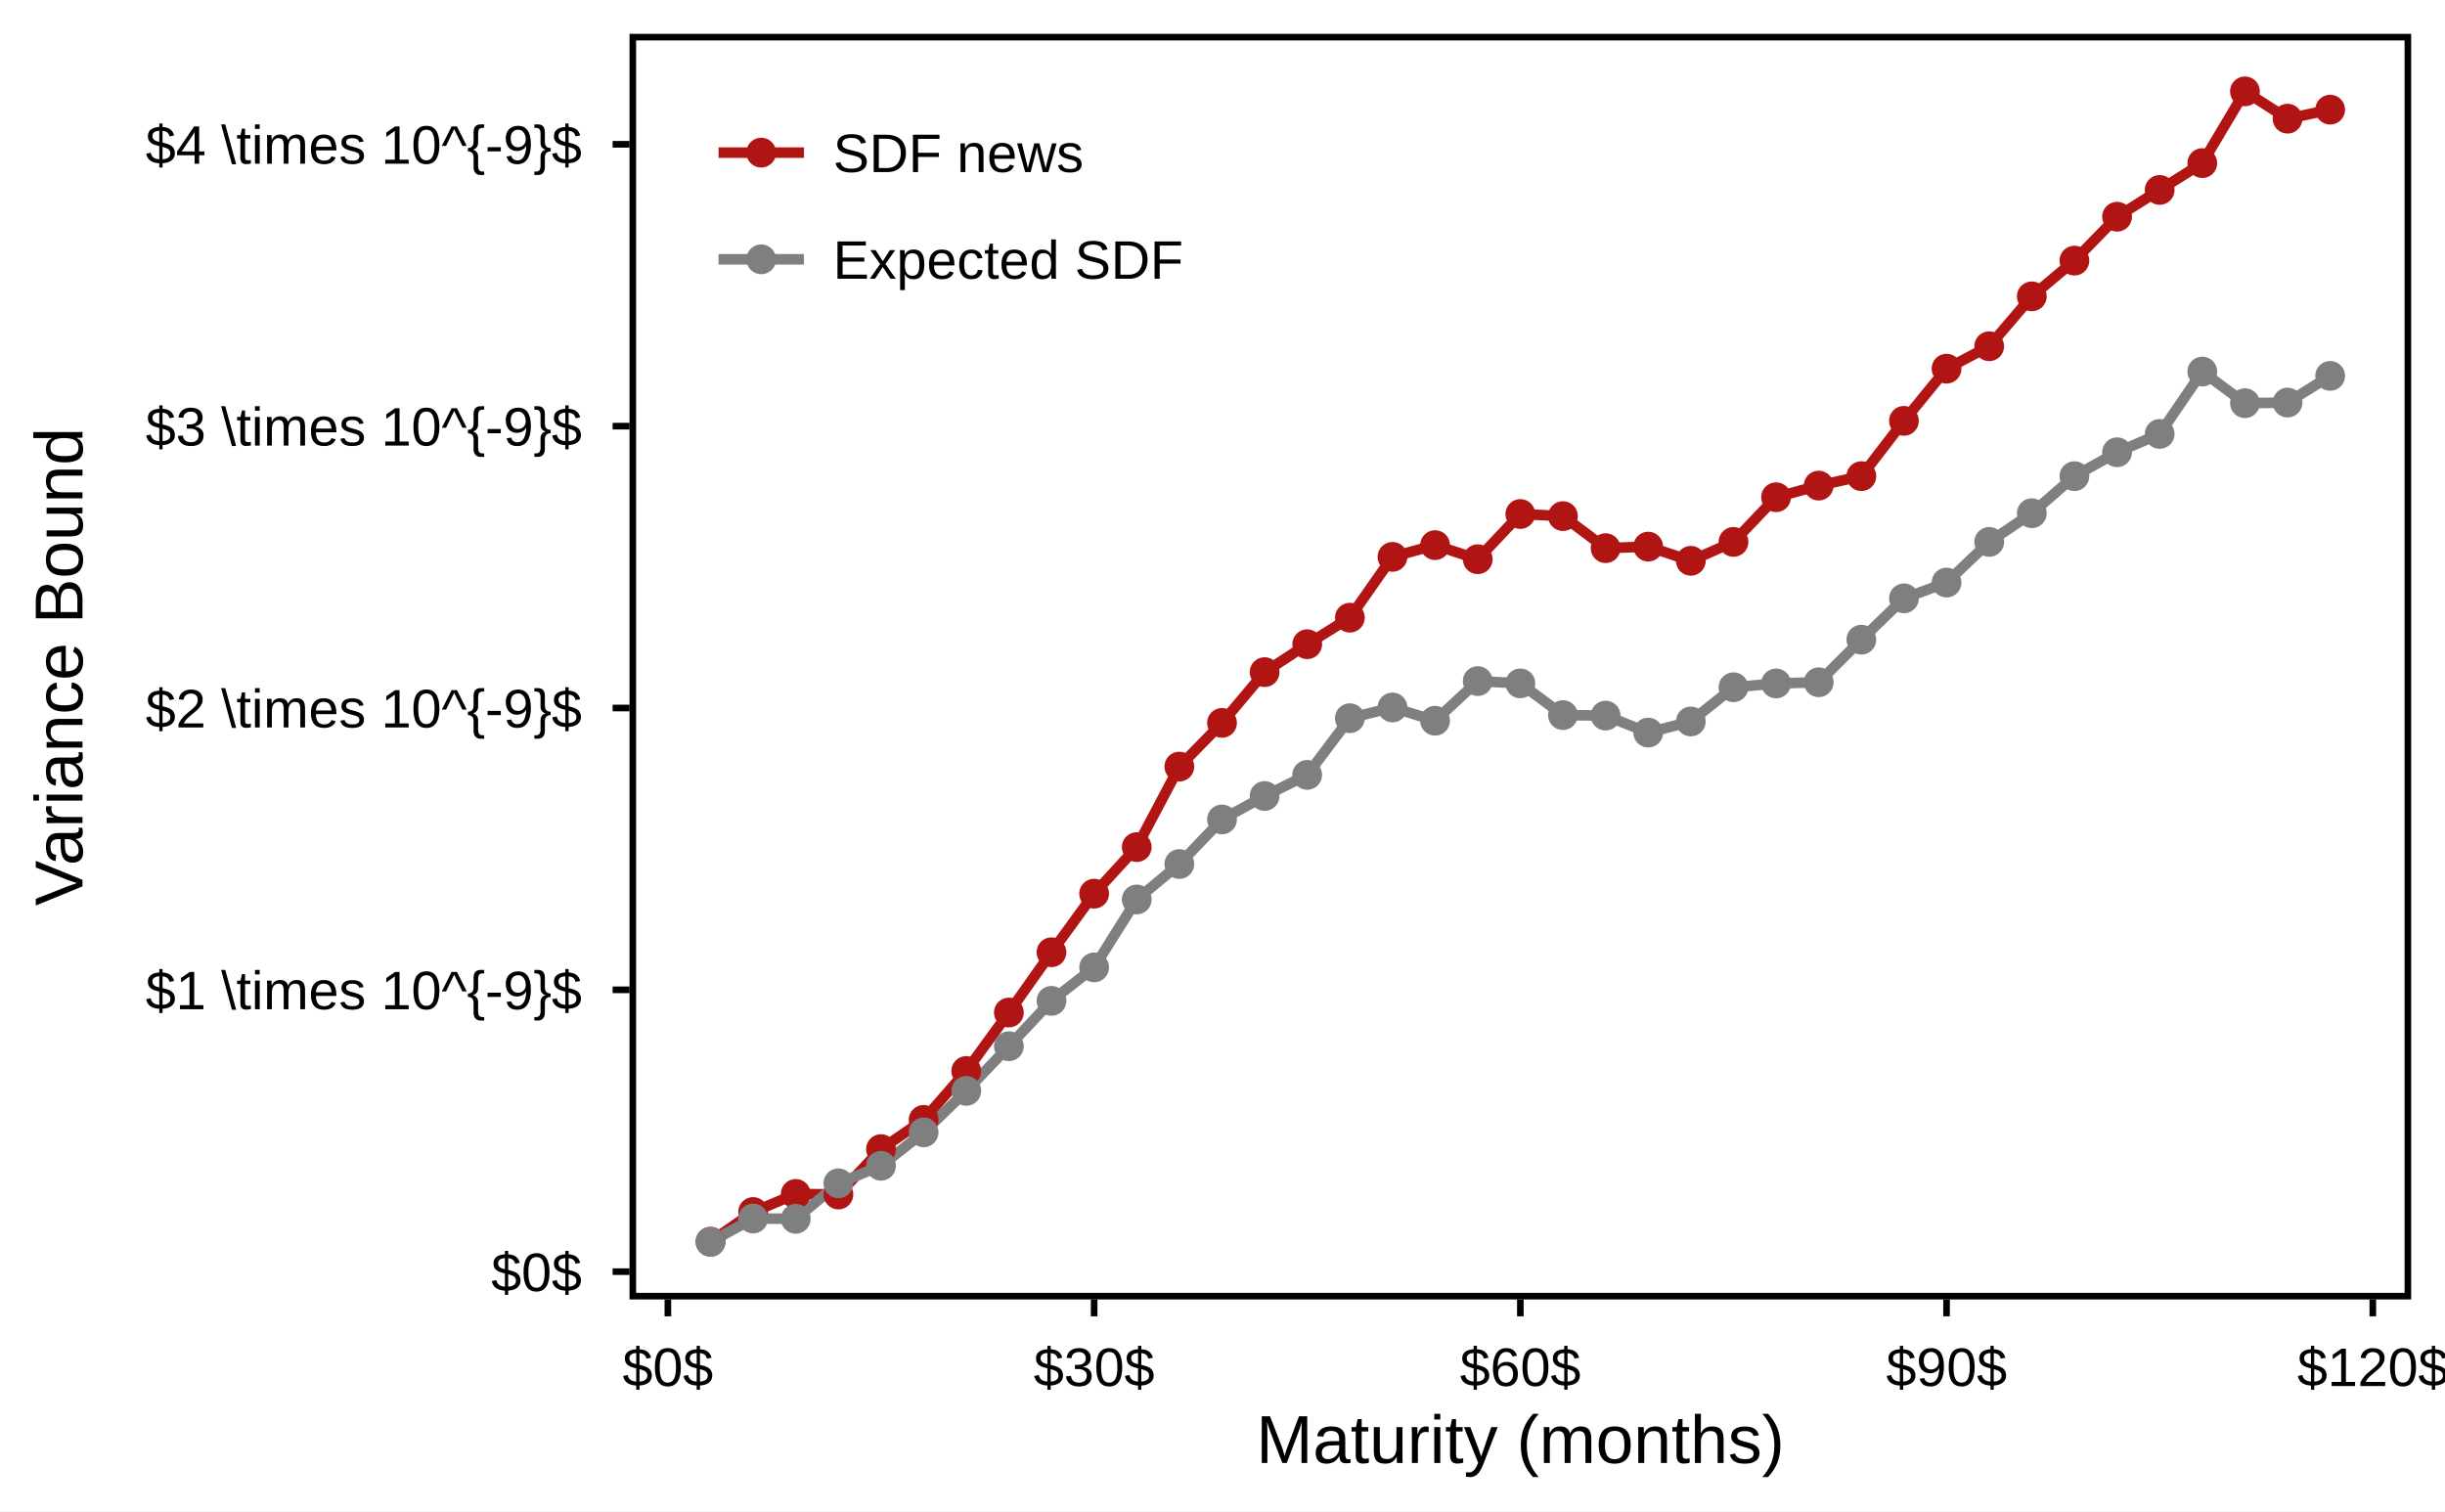
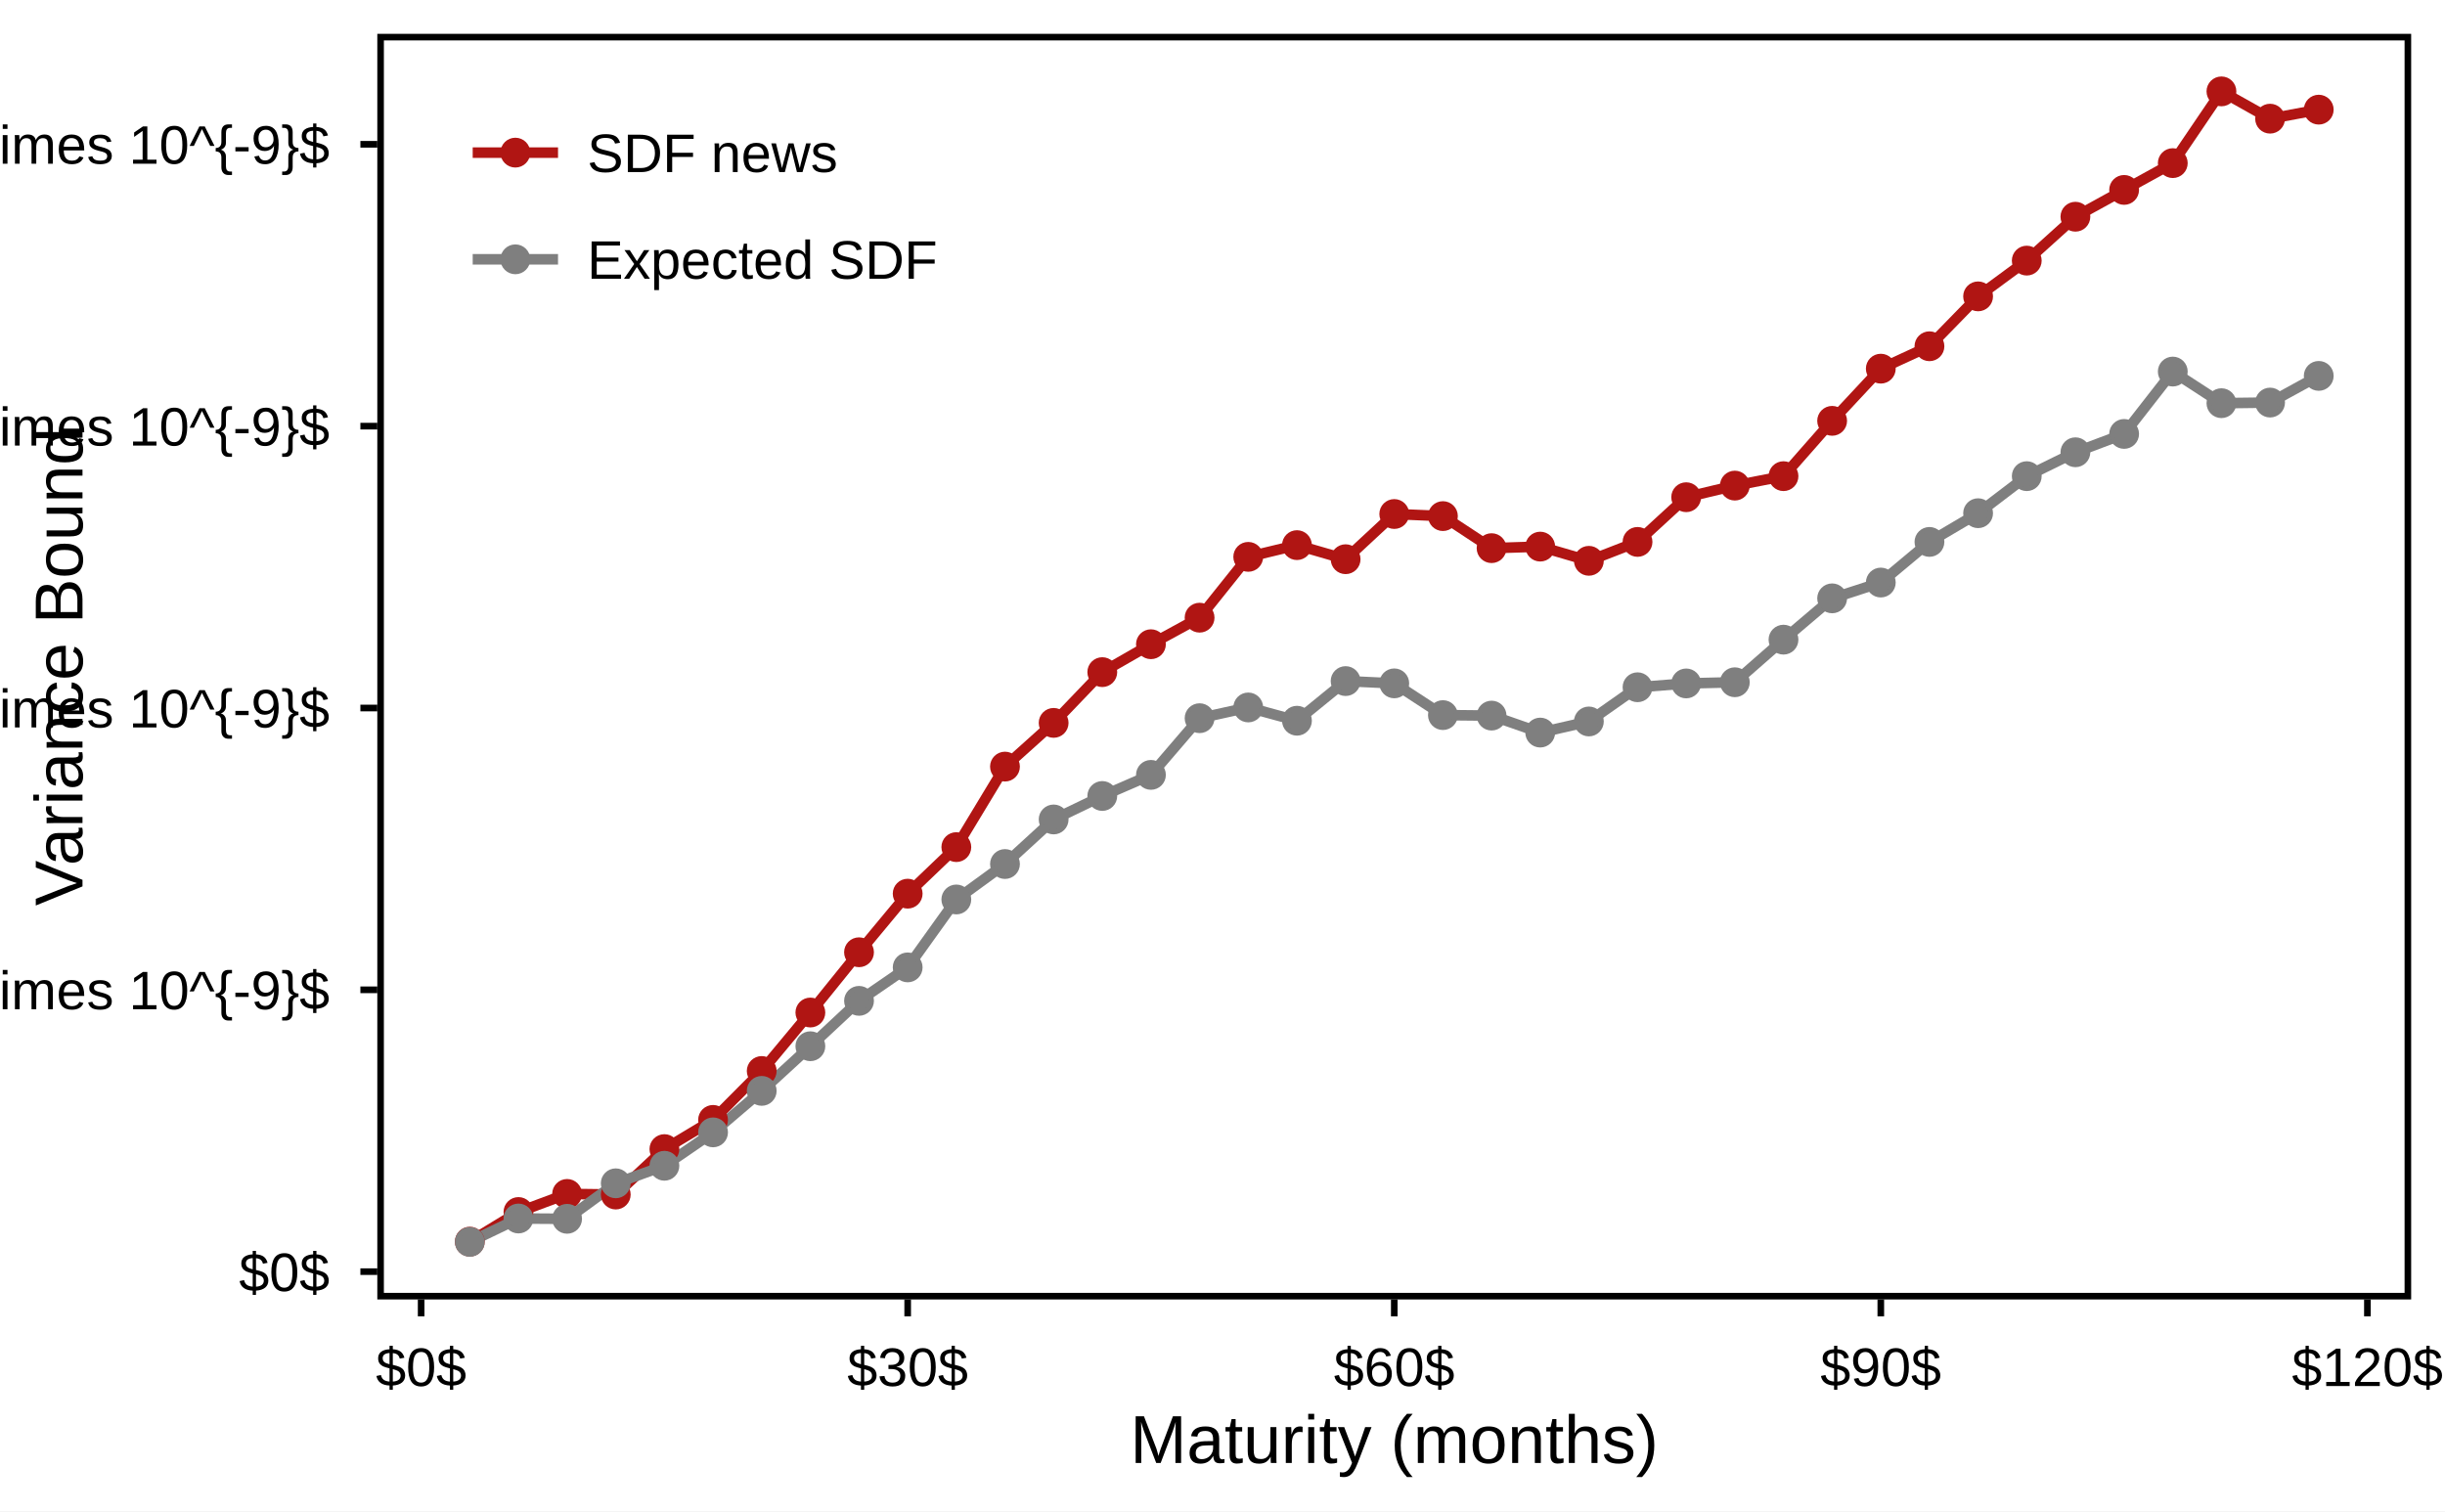
<svg xmlns="http://www.w3.org/2000/svg" width="396.00pt" height="244.75pt" viewBox="0 0 396.00 244.75">
  <g class="svglite">
    <defs>
      <style type="text/css">
    .svglite line, .svglite polyline, .svglite polygon, .svglite path, .svglite rect, .svglite circle {
      fill: none;
      stroke: #000000;
      stroke-linecap: round;
      stroke-linejoin: round;
      stroke-miterlimit: 10.00;
    }
    .svglite text {
      white-space: pre;
    }
    .svglite g.glyphgroup path {
      fill: inherit;
      stroke: none;
    }
  </style>
    </defs>
    <rect width="100%" height="100%" style="stroke: none; fill: #FFFFFF;" />
    <defs>
      <clipPath id="cpMC4wMHwzOTYuMDB8MC4wMHwyNDQuNzU=">
        <rect x="0.00" y="0.00" width="396.00" height="244.75" />
      </clipPath>
    </defs>
    <g clip-path="url(#cpMC4wMHwzOTYuMDB8MC4wMHwyNDQuNzU=)">
      <rect x="0" y="0.00" width="396.00" height="244.75" style="stroke-width: 1.07; stroke: #FFFFFF; fill: #FFFFFF;" />
    </g>
    <defs>
-       <clipPath id="cpMTAxLjk2fDM5MC41Mnw1LjQ4fDIxMC40Ng==">
-         <rect x="101.96" y="5.48" width="288.56" height="204.98" />
+       <clipPath id="cpNjEuMTF8MzkwLjUyfDUuNDh8MjEwLjQ2">
+         <rect x="61.11" y="5.48" width="329.41" height="204.98" />
      </clipPath>
    </defs>
-     <g clip-path="url(#cpMTAxLjk2fDM5MC41Mnw1LjQ4fDIxMC40Ng==)">
-       <rect x="101.96" y="5.48" width="288.56" height="204.98" style="stroke-width: 1.07; stroke: none; fill: #FFFFFF;" />
-       <polyline points="115.08,201.10 121.98,196.30 128.88,193.37 135.79,193.47 142.69,186.11 149.59,181.38 156.50,173.46 163.40,163.99 170.30,154.23 177.21,144.74 184.11,137.20 191.01,124.16 197.92,117.08 204.82,108.86 211.72,104.34 218.63,100.04 225.53,90.19 232.43,88.29 239.34,90.57 246.24,83.25 253.14,83.59 260.05,88.78 266.95,88.53 273.85,90.83 280.76,87.77 287.66,80.53 294.56,78.65 301.47,77.12 308.37,68.16 315.27,59.71 322.18,56.08 329.08,48.00 335.98,42.21 342.89,35.10 349.79,30.76 356.69,26.42 363.60,14.80 370.50,19.22 377.40,17.76 " style="stroke-width: 1.71; stroke: #B01513; stroke-linecap: butt;" />
-       <polyline points="115.08,201.14 121.98,197.35 128.88,197.40 135.79,191.65 142.69,188.81 149.59,183.40 156.50,176.68 163.40,169.45 170.30,162.10 177.21,156.68 184.11,145.68 191.01,139.94 197.92,132.72 204.82,128.92 211.72,125.50 218.63,116.32 225.53,114.58 232.43,116.73 239.34,110.31 246.24,110.68 253.14,115.82 260.05,115.90 266.95,118.65 273.85,116.85 280.76,111.31 287.66,110.69 294.56,110.50 301.47,103.60 308.37,96.91 315.27,94.35 322.18,87.77 329.08,83.12 335.98,77.12 342.89,73.25 349.79,70.28 356.69,60.18 363.60,65.30 370.50,65.20 377.40,60.88 " style="stroke-width: 1.71; stroke: #7F7F7F; stroke-linecap: butt;" />
-       <circle cx="115.08" cy="201.10" r="2.06" style="stroke-width: 0.71; stroke: #B01513; fill: #B01513;" />
-       <circle cx="121.98" cy="196.30" r="2.06" style="stroke-width: 0.71; stroke: #B01513; fill: #B01513;" />
-       <circle cx="128.88" cy="193.37" r="2.06" style="stroke-width: 0.71; stroke: #B01513; fill: #B01513;" />
-       <circle cx="135.79" cy="193.47" r="2.06" style="stroke-width: 0.71; stroke: #B01513; fill: #B01513;" />
-       <circle cx="142.69" cy="186.11" r="2.06" style="stroke-width: 0.71; stroke: #B01513; fill: #B01513;" />
-       <circle cx="149.59" cy="181.38" r="2.06" style="stroke-width: 0.71; stroke: #B01513; fill: #B01513;" />
-       <circle cx="156.50" cy="173.46" r="2.06" style="stroke-width: 0.71; stroke: #B01513; fill: #B01513;" />
-       <circle cx="163.40" cy="163.99" r="2.06" style="stroke-width: 0.71; stroke: #B01513; fill: #B01513;" />
-       <circle cx="170.30" cy="154.23" r="2.06" style="stroke-width: 0.71; stroke: #B01513; fill: #B01513;" />
-       <circle cx="177.21" cy="144.74" r="2.06" style="stroke-width: 0.71; stroke: #B01513; fill: #B01513;" />
-       <circle cx="184.11" cy="137.20" r="2.06" style="stroke-width: 0.71; stroke: #B01513; fill: #B01513;" />
-       <circle cx="191.01" cy="124.16" r="2.06" style="stroke-width: 0.71; stroke: #B01513; fill: #B01513;" />
-       <circle cx="197.92" cy="117.08" r="2.06" style="stroke-width: 0.71; stroke: #B01513; fill: #B01513;" />
-       <circle cx="204.82" cy="108.86" r="2.06" style="stroke-width: 0.71; stroke: #B01513; fill: #B01513;" />
-       <circle cx="211.72" cy="104.34" r="2.06" style="stroke-width: 0.71; stroke: #B01513; fill: #B01513;" />
-       <circle cx="218.63" cy="100.04" r="2.06" style="stroke-width: 0.71; stroke: #B01513; fill: #B01513;" />
-       <circle cx="225.53" cy="90.19" r="2.06" style="stroke-width: 0.71; stroke: #B01513; fill: #B01513;" />
-       <circle cx="232.43" cy="88.29" r="2.06" style="stroke-width: 0.71; stroke: #B01513; fill: #B01513;" />
-       <circle cx="239.34" cy="90.57" r="2.06" style="stroke-width: 0.71; stroke: #B01513; fill: #B01513;" />
-       <circle cx="246.24" cy="83.25" r="2.06" style="stroke-width: 0.71; stroke: #B01513; fill: #B01513;" />
-       <circle cx="253.14" cy="83.59" r="2.06" style="stroke-width: 0.71; stroke: #B01513; fill: #B01513;" />
-       <circle cx="260.05" cy="88.78" r="2.06" style="stroke-width: 0.71; stroke: #B01513; fill: #B01513;" />
-       <circle cx="266.95" cy="88.53" r="2.06" style="stroke-width: 0.71; stroke: #B01513; fill: #B01513;" />
-       <circle cx="273.85" cy="90.83" r="2.06" style="stroke-width: 0.71; stroke: #B01513; fill: #B01513;" />
-       <circle cx="280.76" cy="87.77" r="2.06" style="stroke-width: 0.71; stroke: #B01513; fill: #B01513;" />
-       <circle cx="287.66" cy="80.53" r="2.06" style="stroke-width: 0.71; stroke: #B01513; fill: #B01513;" />
-       <circle cx="294.56" cy="78.65" r="2.06" style="stroke-width: 0.71; stroke: #B01513; fill: #B01513;" />
-       <circle cx="301.47" cy="77.12" r="2.06" style="stroke-width: 0.71; stroke: #B01513; fill: #B01513;" />
-       <circle cx="308.37" cy="68.16" r="2.06" style="stroke-width: 0.71; stroke: #B01513; fill: #B01513;" />
-       <circle cx="315.27" cy="59.71" r="2.06" style="stroke-width: 0.71; stroke: #B01513; fill: #B01513;" />
-       <circle cx="322.18" cy="56.08" r="2.06" style="stroke-width: 0.71; stroke: #B01513; fill: #B01513;" />
-       <circle cx="329.08" cy="48.00" r="2.06" style="stroke-width: 0.71; stroke: #B01513; fill: #B01513;" />
-       <circle cx="335.98" cy="42.21" r="2.06" style="stroke-width: 0.71; stroke: #B01513; fill: #B01513;" />
-       <circle cx="342.89" cy="35.10" r="2.06" style="stroke-width: 0.71; stroke: #B01513; fill: #B01513;" />
-       <circle cx="349.79" cy="30.76" r="2.06" style="stroke-width: 0.71; stroke: #B01513; fill: #B01513;" />
-       <circle cx="356.69" cy="26.42" r="2.06" style="stroke-width: 0.71; stroke: #B01513; fill: #B01513;" />
-       <circle cx="363.60" cy="14.80" r="2.06" style="stroke-width: 0.71; stroke: #B01513; fill: #B01513;" />
-       <circle cx="370.50" cy="19.22" r="2.06" style="stroke-width: 0.71; stroke: #B01513; fill: #B01513;" />
-       <circle cx="377.40" cy="17.76" r="2.06" style="stroke-width: 0.71; stroke: #B01513; fill: #B01513;" />
-       <circle cx="115.08" cy="201.14" r="2.06" style="stroke-width: 0.71; stroke: #7F7F7F; fill: #7F7F7F;" />
-       <circle cx="121.98" cy="197.35" r="2.06" style="stroke-width: 0.71; stroke: #7F7F7F; fill: #7F7F7F;" />
-       <circle cx="128.88" cy="197.40" r="2.06" style="stroke-width: 0.71; stroke: #7F7F7F; fill: #7F7F7F;" />
-       <circle cx="135.79" cy="191.65" r="2.06" style="stroke-width: 0.71; stroke: #7F7F7F; fill: #7F7F7F;" />
-       <circle cx="142.69" cy="188.81" r="2.06" style="stroke-width: 0.71; stroke: #7F7F7F; fill: #7F7F7F;" />
-       <circle cx="149.59" cy="183.40" r="2.06" style="stroke-width: 0.71; stroke: #7F7F7F; fill: #7F7F7F;" />
-       <circle cx="156.50" cy="176.68" r="2.06" style="stroke-width: 0.71; stroke: #7F7F7F; fill: #7F7F7F;" />
-       <circle cx="163.40" cy="169.45" r="2.06" style="stroke-width: 0.71; stroke: #7F7F7F; fill: #7F7F7F;" />
-       <circle cx="170.30" cy="162.10" r="2.06" style="stroke-width: 0.71; stroke: #7F7F7F; fill: #7F7F7F;" />
-       <circle cx="177.21" cy="156.68" r="2.06" style="stroke-width: 0.71; stroke: #7F7F7F; fill: #7F7F7F;" />
-       <circle cx="184.11" cy="145.68" r="2.06" style="stroke-width: 0.71; stroke: #7F7F7F; fill: #7F7F7F;" />
-       <circle cx="191.01" cy="139.94" r="2.06" style="stroke-width: 0.71; stroke: #7F7F7F; fill: #7F7F7F;" />
-       <circle cx="197.92" cy="132.72" r="2.06" style="stroke-width: 0.71; stroke: #7F7F7F; fill: #7F7F7F;" />
-       <circle cx="204.82" cy="128.92" r="2.06" style="stroke-width: 0.71; stroke: #7F7F7F; fill: #7F7F7F;" />
-       <circle cx="211.72" cy="125.50" r="2.06" style="stroke-width: 0.71; stroke: #7F7F7F; fill: #7F7F7F;" />
-       <circle cx="218.63" cy="116.32" r="2.06" style="stroke-width: 0.71; stroke: #7F7F7F; fill: #7F7F7F;" />
-       <circle cx="225.53" cy="114.58" r="2.06" style="stroke-width: 0.71; stroke: #7F7F7F; fill: #7F7F7F;" />
-       <circle cx="232.43" cy="116.73" r="2.06" style="stroke-width: 0.71; stroke: #7F7F7F; fill: #7F7F7F;" />
-       <circle cx="239.34" cy="110.31" r="2.06" style="stroke-width: 0.71; stroke: #7F7F7F; fill: #7F7F7F;" />
-       <circle cx="246.24" cy="110.68" r="2.06" style="stroke-width: 0.71; stroke: #7F7F7F; fill: #7F7F7F;" />
-       <circle cx="253.14" cy="115.82" r="2.06" style="stroke-width: 0.71; stroke: #7F7F7F; fill: #7F7F7F;" />
-       <circle cx="260.05" cy="115.90" r="2.06" style="stroke-width: 0.71; stroke: #7F7F7F; fill: #7F7F7F;" />
-       <circle cx="266.95" cy="118.65" r="2.06" style="stroke-width: 0.71; stroke: #7F7F7F; fill: #7F7F7F;" />
-       <circle cx="273.85" cy="116.85" r="2.06" style="stroke-width: 0.71; stroke: #7F7F7F; fill: #7F7F7F;" />
-       <circle cx="280.76" cy="111.31" r="2.06" style="stroke-width: 0.71; stroke: #7F7F7F; fill: #7F7F7F;" />
-       <circle cx="287.66" cy="110.69" r="2.06" style="stroke-width: 0.71; stroke: #7F7F7F; fill: #7F7F7F;" />
-       <circle cx="294.56" cy="110.50" r="2.06" style="stroke-width: 0.71; stroke: #7F7F7F; fill: #7F7F7F;" />
-       <circle cx="301.47" cy="103.60" r="2.06" style="stroke-width: 0.71; stroke: #7F7F7F; fill: #7F7F7F;" />
-       <circle cx="308.37" cy="96.91" r="2.06" style="stroke-width: 0.71; stroke: #7F7F7F; fill: #7F7F7F;" />
-       <circle cx="315.27" cy="94.35" r="2.06" style="stroke-width: 0.71; stroke: #7F7F7F; fill: #7F7F7F;" />
-       <circle cx="322.18" cy="87.77" r="2.06" style="stroke-width: 0.71; stroke: #7F7F7F; fill: #7F7F7F;" />
-       <circle cx="329.08" cy="83.12" r="2.06" style="stroke-width: 0.71; stroke: #7F7F7F; fill: #7F7F7F;" />
-       <circle cx="335.98" cy="77.12" r="2.06" style="stroke-width: 0.71; stroke: #7F7F7F; fill: #7F7F7F;" />
-       <circle cx="342.89" cy="73.25" r="2.06" style="stroke-width: 0.71; stroke: #7F7F7F; fill: #7F7F7F;" />
-       <circle cx="349.79" cy="70.28" r="2.06" style="stroke-width: 0.71; stroke: #7F7F7F; fill: #7F7F7F;" />
-       <circle cx="356.69" cy="60.18" r="2.06" style="stroke-width: 0.71; stroke: #7F7F7F; fill: #7F7F7F;" />
-       <circle cx="363.60" cy="65.30" r="2.06" style="stroke-width: 0.71; stroke: #7F7F7F; fill: #7F7F7F;" />
-       <circle cx="370.50" cy="65.20" r="2.06" style="stroke-width: 0.71; stroke: #7F7F7F; fill: #7F7F7F;" />
-       <circle cx="377.40" cy="60.88" r="2.06" style="stroke-width: 0.71; stroke: #7F7F7F; fill: #7F7F7F;" />
-       <rect x="101.96" y="5.48" width="288.56" height="204.98" style="stroke-width: 2.13;" />
+     <g clip-path="url(#cpNjEuMTF8MzkwLjUyfDUuNDh8MjEwLjQ2)">
+       <rect x="61.11" y="5.48" width="329.41" height="204.98" style="stroke-width: 1.07; stroke: none; fill: #FFFFFF;" />
+       <polyline points="76.09,201.10 83.97,196.30 91.85,193.37 99.73,193.47 107.61,186.11 115.49,181.38 123.37,173.46 131.25,163.99 139.13,154.23 147.01,144.74 154.89,137.20 162.77,124.16 170.65,117.08 178.53,108.86 186.41,104.34 194.29,100.04 202.17,90.19 210.06,88.29 217.94,90.57 225.82,83.25 233.70,83.59 241.58,88.78 249.46,88.53 257.34,90.83 265.22,87.77 273.10,80.53 280.98,78.65 288.86,77.12 296.74,68.16 304.62,59.71 312.50,56.08 320.38,48.00 328.26,42.21 336.14,35.10 344.03,30.76 351.91,26.42 359.79,14.80 367.67,19.22 375.55,17.76 " style="stroke-width: 1.71; stroke: #B01513; stroke-linecap: butt;" />
+       <polyline points="76.09,201.14 83.97,197.35 91.85,197.40 99.73,191.65 107.61,188.81 115.49,183.40 123.37,176.68 131.25,169.45 139.13,162.10 147.01,156.68 154.89,145.68 162.77,139.94 170.65,132.72 178.53,128.92 186.41,125.50 194.29,116.32 202.17,114.58 210.06,116.73 217.94,110.31 225.82,110.68 233.70,115.82 241.58,115.90 249.46,118.65 257.34,116.85 265.22,111.31 273.10,110.69 280.98,110.50 288.86,103.60 296.74,96.91 304.62,94.35 312.50,87.77 320.38,83.12 328.26,77.12 336.14,73.25 344.03,70.28 351.91,60.18 359.79,65.30 367.67,65.20 375.55,60.88 " style="stroke-width: 1.71; stroke: #7F7F7F; stroke-linecap: butt;" />
+       <circle cx="76.09" cy="201.10" r="2.06" style="stroke-width: 0.71; stroke: #B01513; fill: #B01513;" />
+       <circle cx="83.97" cy="196.30" r="2.06" style="stroke-width: 0.71; stroke: #B01513; fill: #B01513;" />
+       <circle cx="91.85" cy="193.37" r="2.06" style="stroke-width: 0.71; stroke: #B01513; fill: #B01513;" />
+       <circle cx="99.73" cy="193.47" r="2.06" style="stroke-width: 0.71; stroke: #B01513; fill: #B01513;" />
+       <circle cx="107.61" cy="186.11" r="2.06" style="stroke-width: 0.71; stroke: #B01513; fill: #B01513;" />
+       <circle cx="115.49" cy="181.38" r="2.06" style="stroke-width: 0.71; stroke: #B01513; fill: #B01513;" />
+       <circle cx="123.37" cy="173.46" r="2.06" style="stroke-width: 0.71; stroke: #B01513; fill: #B01513;" />
+       <circle cx="131.25" cy="163.99" r="2.06" style="stroke-width: 0.71; stroke: #B01513; fill: #B01513;" />
+       <circle cx="139.13" cy="154.23" r="2.06" style="stroke-width: 0.71; stroke: #B01513; fill: #B01513;" />
+       <circle cx="147.01" cy="144.74" r="2.06" style="stroke-width: 0.71; stroke: #B01513; fill: #B01513;" />
+       <circle cx="154.89" cy="137.20" r="2.06" style="stroke-width: 0.71; stroke: #B01513; fill: #B01513;" />
+       <circle cx="162.77" cy="124.16" r="2.06" style="stroke-width: 0.71; stroke: #B01513; fill: #B01513;" />
+       <circle cx="170.65" cy="117.08" r="2.06" style="stroke-width: 0.71; stroke: #B01513; fill: #B01513;" />
+       <circle cx="178.53" cy="108.86" r="2.06" style="stroke-width: 0.71; stroke: #B01513; fill: #B01513;" />
+       <circle cx="186.41" cy="104.34" r="2.06" style="stroke-width: 0.71; stroke: #B01513; fill: #B01513;" />
+       <circle cx="194.29" cy="100.04" r="2.06" style="stroke-width: 0.71; stroke: #B01513; fill: #B01513;" />
+       <circle cx="202.17" cy="90.19" r="2.06" style="stroke-width: 0.71; stroke: #B01513; fill: #B01513;" />
+       <circle cx="210.06" cy="88.29" r="2.06" style="stroke-width: 0.71; stroke: #B01513; fill: #B01513;" />
+       <circle cx="217.94" cy="90.57" r="2.06" style="stroke-width: 0.71; stroke: #B01513; fill: #B01513;" />
+       <circle cx="225.82" cy="83.25" r="2.06" style="stroke-width: 0.71; stroke: #B01513; fill: #B01513;" />
+       <circle cx="233.70" cy="83.59" r="2.06" style="stroke-width: 0.71; stroke: #B01513; fill: #B01513;" />
+       <circle cx="241.58" cy="88.78" r="2.06" style="stroke-width: 0.71; stroke: #B01513; fill: #B01513;" />
+       <circle cx="249.46" cy="88.53" r="2.06" style="stroke-width: 0.71; stroke: #B01513; fill: #B01513;" />
+       <circle cx="257.34" cy="90.83" r="2.06" style="stroke-width: 0.71; stroke: #B01513; fill: #B01513;" />
+       <circle cx="265.22" cy="87.77" r="2.06" style="stroke-width: 0.71; stroke: #B01513; fill: #B01513;" />
+       <circle cx="273.10" cy="80.53" r="2.06" style="stroke-width: 0.71; stroke: #B01513; fill: #B01513;" />
+       <circle cx="280.98" cy="78.65" r="2.06" style="stroke-width: 0.71; stroke: #B01513; fill: #B01513;" />
+       <circle cx="288.86" cy="77.12" r="2.06" style="stroke-width: 0.71; stroke: #B01513; fill: #B01513;" />
+       <circle cx="296.74" cy="68.16" r="2.06" style="stroke-width: 0.71; stroke: #B01513; fill: #B01513;" />
+       <circle cx="304.62" cy="59.71" r="2.06" style="stroke-width: 0.71; stroke: #B01513; fill: #B01513;" />
+       <circle cx="312.50" cy="56.08" r="2.06" style="stroke-width: 0.71; stroke: #B01513; fill: #B01513;" />
+       <circle cx="320.38" cy="48.00" r="2.06" style="stroke-width: 0.71; stroke: #B01513; fill: #B01513;" />
+       <circle cx="328.26" cy="42.21" r="2.06" style="stroke-width: 0.71; stroke: #B01513; fill: #B01513;" />
+       <circle cx="336.14" cy="35.10" r="2.06" style="stroke-width: 0.71; stroke: #B01513; fill: #B01513;" />
+       <circle cx="344.03" cy="30.76" r="2.06" style="stroke-width: 0.71; stroke: #B01513; fill: #B01513;" />
+       <circle cx="351.91" cy="26.42" r="2.06" style="stroke-width: 0.71; stroke: #B01513; fill: #B01513;" />
+       <circle cx="359.79" cy="14.80" r="2.06" style="stroke-width: 0.71; stroke: #B01513; fill: #B01513;" />
+       <circle cx="367.67" cy="19.22" r="2.06" style="stroke-width: 0.71; stroke: #B01513; fill: #B01513;" />
+       <circle cx="375.55" cy="17.76" r="2.06" style="stroke-width: 0.71; stroke: #B01513; fill: #B01513;" />
+       <circle cx="76.09" cy="201.14" r="2.06" style="stroke-width: 0.71; stroke: #7F7F7F; fill: #7F7F7F;" />
+       <circle cx="83.97" cy="197.35" r="2.06" style="stroke-width: 0.71; stroke: #7F7F7F; fill: #7F7F7F;" />
+       <circle cx="91.85" cy="197.40" r="2.06" style="stroke-width: 0.71; stroke: #7F7F7F; fill: #7F7F7F;" />
+       <circle cx="99.73" cy="191.65" r="2.06" style="stroke-width: 0.71; stroke: #7F7F7F; fill: #7F7F7F;" />
+       <circle cx="107.61" cy="188.81" r="2.06" style="stroke-width: 0.71; stroke: #7F7F7F; fill: #7F7F7F;" />
+       <circle cx="115.49" cy="183.40" r="2.06" style="stroke-width: 0.71; stroke: #7F7F7F; fill: #7F7F7F;" />
+       <circle cx="123.37" cy="176.68" r="2.06" style="stroke-width: 0.71; stroke: #7F7F7F; fill: #7F7F7F;" />
+       <circle cx="131.25" cy="169.45" r="2.06" style="stroke-width: 0.71; stroke: #7F7F7F; fill: #7F7F7F;" />
+       <circle cx="139.13" cy="162.10" r="2.06" style="stroke-width: 0.71; stroke: #7F7F7F; fill: #7F7F7F;" />
+       <circle cx="147.01" cy="156.68" r="2.06" style="stroke-width: 0.71; stroke: #7F7F7F; fill: #7F7F7F;" />
+       <circle cx="154.89" cy="145.68" r="2.06" style="stroke-width: 0.71; stroke: #7F7F7F; fill: #7F7F7F;" />
+       <circle cx="162.77" cy="139.94" r="2.06" style="stroke-width: 0.71; stroke: #7F7F7F; fill: #7F7F7F;" />
+       <circle cx="170.65" cy="132.72" r="2.06" style="stroke-width: 0.71; stroke: #7F7F7F; fill: #7F7F7F;" />
+       <circle cx="178.53" cy="128.92" r="2.06" style="stroke-width: 0.71; stroke: #7F7F7F; fill: #7F7F7F;" />
+       <circle cx="186.41" cy="125.50" r="2.06" style="stroke-width: 0.71; stroke: #7F7F7F; fill: #7F7F7F;" />
+       <circle cx="194.29" cy="116.32" r="2.06" style="stroke-width: 0.71; stroke: #7F7F7F; fill: #7F7F7F;" />
+       <circle cx="202.17" cy="114.58" r="2.06" style="stroke-width: 0.71; stroke: #7F7F7F; fill: #7F7F7F;" />
+       <circle cx="210.06" cy="116.73" r="2.06" style="stroke-width: 0.71; stroke: #7F7F7F; fill: #7F7F7F;" />
+       <circle cx="217.94" cy="110.31" r="2.06" style="stroke-width: 0.71; stroke: #7F7F7F; fill: #7F7F7F;" />
+       <circle cx="225.82" cy="110.68" r="2.06" style="stroke-width: 0.71; stroke: #7F7F7F; fill: #7F7F7F;" />
+       <circle cx="233.70" cy="115.82" r="2.06" style="stroke-width: 0.71; stroke: #7F7F7F; fill: #7F7F7F;" />
+       <circle cx="241.58" cy="115.90" r="2.06" style="stroke-width: 0.71; stroke: #7F7F7F; fill: #7F7F7F;" />
+       <circle cx="249.46" cy="118.65" r="2.06" style="stroke-width: 0.71; stroke: #7F7F7F; fill: #7F7F7F;" />
+       <circle cx="257.34" cy="116.85" r="2.06" style="stroke-width: 0.71; stroke: #7F7F7F; fill: #7F7F7F;" />
+       <circle cx="265.22" cy="111.31" r="2.06" style="stroke-width: 0.71; stroke: #7F7F7F; fill: #7F7F7F;" />
+       <circle cx="273.10" cy="110.69" r="2.06" style="stroke-width: 0.71; stroke: #7F7F7F; fill: #7F7F7F;" />
+       <circle cx="280.98" cy="110.50" r="2.06" style="stroke-width: 0.71; stroke: #7F7F7F; fill: #7F7F7F;" />
+       <circle cx="288.86" cy="103.60" r="2.06" style="stroke-width: 0.71; stroke: #7F7F7F; fill: #7F7F7F;" />
+       <circle cx="296.74" cy="96.91" r="2.06" style="stroke-width: 0.71; stroke: #7F7F7F; fill: #7F7F7F;" />
+       <circle cx="304.62" cy="94.35" r="2.06" style="stroke-width: 0.71; stroke: #7F7F7F; fill: #7F7F7F;" />
+       <circle cx="312.50" cy="87.77" r="2.06" style="stroke-width: 0.71; stroke: #7F7F7F; fill: #7F7F7F;" />
+       <circle cx="320.38" cy="83.12" r="2.06" style="stroke-width: 0.71; stroke: #7F7F7F; fill: #7F7F7F;" />
+       <circle cx="328.26" cy="77.12" r="2.06" style="stroke-width: 0.71; stroke: #7F7F7F; fill: #7F7F7F;" />
+       <circle cx="336.14" cy="73.25" r="2.06" style="stroke-width: 0.71; stroke: #7F7F7F; fill: #7F7F7F;" />
+       <circle cx="344.03" cy="70.28" r="2.06" style="stroke-width: 0.71; stroke: #7F7F7F; fill: #7F7F7F;" />
+       <circle cx="351.91" cy="60.18" r="2.06" style="stroke-width: 0.71; stroke: #7F7F7F; fill: #7F7F7F;" />
+       <circle cx="359.79" cy="65.30" r="2.06" style="stroke-width: 0.71; stroke: #7F7F7F; fill: #7F7F7F;" />
+       <circle cx="367.67" cy="65.20" r="2.06" style="stroke-width: 0.71; stroke: #7F7F7F; fill: #7F7F7F;" />
+       <circle cx="375.55" cy="60.88" r="2.06" style="stroke-width: 0.71; stroke: #7F7F7F; fill: #7F7F7F;" />
+       <rect x="61.11" y="5.48" width="329.41" height="204.98" style="stroke-width: 2.13;" />
    </g>
    <g clip-path="url(#cpMC4wMHwzOTYuMDB8MC4wMHwyNDQuNzU=)">
-       <text x="94.24" y="209.11" text-anchor="end" style="font-size: 8.80px; font-family: &quot;Arial&quot;;" textLength="14.67px" lengthAdjust="spacingAndGlyphs">$0$</text>
-       <text x="94.24" y="163.46" text-anchor="end" style="font-size: 8.80px; font-family: &quot;Arial&quot;;" textLength="70.59px" lengthAdjust="spacingAndGlyphs">$1 \times 10^{-9}$</text>
-       <text x="94.24" y="117.82" text-anchor="end" style="font-size: 8.80px; font-family: &quot;Arial&quot;;" textLength="70.59px" lengthAdjust="spacingAndGlyphs">$2 \times 10^{-9}$</text>
-       <text x="94.24" y="72.17" text-anchor="end" style="font-size: 8.80px; font-family: &quot;Arial&quot;;" textLength="70.59px" lengthAdjust="spacingAndGlyphs">$3 \times 10^{-9}$</text>
-       <text x="94.24" y="26.52" text-anchor="end" style="font-size: 8.80px; font-family: &quot;Arial&quot;;" textLength="70.59px" lengthAdjust="spacingAndGlyphs">$4 \times 10^{-9}$</text>
-       <polyline points="99.22,205.96 101.96,205.96 " style="stroke-width: 1.07; stroke-linecap: butt;" />
-       <polyline points="99.22,160.31 101.96,160.31 " style="stroke-width: 1.07; stroke-linecap: butt;" />
-       <polyline points="99.22,114.67 101.96,114.67 " style="stroke-width: 1.07; stroke-linecap: butt;" />
-       <polyline points="99.22,69.02 101.96,69.02 " style="stroke-width: 1.07; stroke-linecap: butt;" />
-       <polyline points="99.22,23.37 101.96,23.37 " style="stroke-width: 1.07; stroke-linecap: butt;" />
-       <polyline points="108.17,213.20 108.17,210.46 " style="stroke-width: 1.07; stroke-linecap: butt;" />
-       <polyline points="177.21,213.20 177.21,210.46 " style="stroke-width: 1.07; stroke-linecap: butt;" />
-       <polyline points="246.24,213.20 246.24,210.46 " style="stroke-width: 1.07; stroke-linecap: butt;" />
-       <polyline points="315.27,213.20 315.27,210.46 " style="stroke-width: 1.07; stroke-linecap: butt;" />
-       <polyline points="384.31,213.20 384.31,210.46 " style="stroke-width: 1.07; stroke-linecap: butt;" />
-       <text x="108.17" y="224.48" text-anchor="middle" style="font-size: 8.80px; font-family: &quot;Arial&quot;;" textLength="14.67px" lengthAdjust="spacingAndGlyphs">$0$</text>
-       <text x="177.21" y="224.48" text-anchor="middle" style="font-size: 8.80px; font-family: &quot;Arial&quot;;" textLength="19.56px" lengthAdjust="spacingAndGlyphs">$30$</text>
-       <text x="246.24" y="224.48" text-anchor="middle" style="font-size: 8.80px; font-family: &quot;Arial&quot;;" textLength="19.56px" lengthAdjust="spacingAndGlyphs">$60$</text>
-       <text x="315.27" y="224.48" text-anchor="middle" style="font-size: 8.80px; font-family: &quot;Arial&quot;;" textLength="19.56px" lengthAdjust="spacingAndGlyphs">$90$</text>
-       <text x="384.31" y="224.48" text-anchor="middle" style="font-size: 8.80px; font-family: &quot;Arial&quot;;" textLength="24.45px" lengthAdjust="spacingAndGlyphs">$120$</text>
-       <text x="246.24" y="236.95" text-anchor="middle" style="font-size: 11.00px; font-family: &quot;Arial&quot;;" textLength="85.59px" lengthAdjust="spacingAndGlyphs">Maturity (months)</text>
+       <text x="53.39" y="209.11" text-anchor="end" style="font-size: 8.80px; font-family: &quot;Arial&quot;;" textLength="14.67px" lengthAdjust="spacingAndGlyphs">$0$</text>
+       <text x="53.39" y="163.46" text-anchor="end" style="font-size: 8.80px; font-family: &quot;Arial&quot;;" textLength="70.59px" lengthAdjust="spacingAndGlyphs">$1 \times 10^{-9}$</text>
+       <text x="53.39" y="117.82" text-anchor="end" style="font-size: 8.80px; font-family: &quot;Arial&quot;;" textLength="70.59px" lengthAdjust="spacingAndGlyphs">$2 \times 10^{-9}$</text>
+       <text x="53.39" y="72.17" text-anchor="end" style="font-size: 8.80px; font-family: &quot;Arial&quot;;" textLength="70.59px" lengthAdjust="spacingAndGlyphs">$3 \times 10^{-9}$</text>
+       <text x="53.39" y="26.52" text-anchor="end" style="font-size: 8.80px; font-family: &quot;Arial&quot;;" textLength="70.59px" lengthAdjust="spacingAndGlyphs">$4 \times 10^{-9}$</text>
+       <polyline points="58.37,205.96 61.11,205.96 " style="stroke-width: 1.07; stroke-linecap: butt;" />
+       <polyline points="58.37,160.31 61.11,160.31 " style="stroke-width: 1.07; stroke-linecap: butt;" />
+       <polyline points="58.37,114.67 61.11,114.67 " style="stroke-width: 1.07; stroke-linecap: butt;" />
+       <polyline points="58.37,69.02 61.11,69.02 " style="stroke-width: 1.07; stroke-linecap: butt;" />
+       <polyline points="58.37,23.37 61.11,23.37 " style="stroke-width: 1.07; stroke-linecap: butt;" />
+       <polyline points="68.21,213.20 68.21,210.46 " style="stroke-width: 1.07; stroke-linecap: butt;" />
+       <polyline points="147.01,213.20 147.01,210.46 " style="stroke-width: 1.07; stroke-linecap: butt;" />
+       <polyline points="225.82,213.20 225.82,210.46 " style="stroke-width: 1.07; stroke-linecap: butt;" />
+       <polyline points="304.62,213.20 304.62,210.46 " style="stroke-width: 1.07; stroke-linecap: butt;" />
+       <polyline points="383.43,213.20 383.43,210.46 " style="stroke-width: 1.07; stroke-linecap: butt;" />
+       <text x="68.21" y="224.48" text-anchor="middle" style="font-size: 8.80px; font-family: &quot;Arial&quot;;" textLength="14.67px" lengthAdjust="spacingAndGlyphs">$0$</text>
+       <text x="147.01" y="224.48" text-anchor="middle" style="font-size: 8.80px; font-family: &quot;Arial&quot;;" textLength="19.56px" lengthAdjust="spacingAndGlyphs">$30$</text>
+       <text x="225.82" y="224.48" text-anchor="middle" style="font-size: 8.80px; font-family: &quot;Arial&quot;;" textLength="19.56px" lengthAdjust="spacingAndGlyphs">$60$</text>
+       <text x="304.62" y="224.48" text-anchor="middle" style="font-size: 8.80px; font-family: &quot;Arial&quot;;" textLength="19.56px" lengthAdjust="spacingAndGlyphs">$90$</text>
+       <text x="383.43" y="224.48" text-anchor="middle" style="font-size: 8.80px; font-family: &quot;Arial&quot;;" textLength="24.45px" lengthAdjust="spacingAndGlyphs">$120$</text>
+       <text x="225.82" y="236.95" text-anchor="middle" style="font-size: 11.00px; font-family: &quot;Arial&quot;;" textLength="85.59px" lengthAdjust="spacingAndGlyphs">Maturity (months)</text>
      <text transform="translate(13.36,107.97) rotate(-90)" text-anchor="middle" style="font-size: 11.00px; font-family: &quot;Arial&quot;;" textLength="77.53px" lengthAdjust="spacingAndGlyphs">Variance Bound</text>
-       <rect x="114.65" y="16.08" width="17.28" height="17.28" style="stroke-width: 1.07; stroke: none; fill: #FFFFFF;" />
-       <line x1="116.38" y1="24.72" x2="130.21" y2="24.72" style="stroke-width: 1.71; stroke: #B01513; stroke-linecap: butt;" />
-       <circle cx="123.29" cy="24.72" r="2.06" style="stroke-width: 0.71; stroke: #B01513; fill: #B01513;" />
-       <rect x="114.65" y="33.36" width="17.28" height="17.28" style="stroke-width: 1.07; stroke: none; fill: #FFFFFF;" />
-       <line x1="116.38" y1="42.00" x2="130.21" y2="42.00" style="stroke-width: 1.71; stroke: #7F7F7F; stroke-linecap: butt;" />
-       <circle cx="123.29" cy="42.00" r="2.06" style="stroke-width: 0.71; stroke: #7F7F7F; fill: #7F7F7F;" />
-       <text x="134.92" y="27.87" style="font-size: 8.80px; font-family: &quot;Arial&quot;;" textLength="40.59px" lengthAdjust="spacingAndGlyphs">SDF news</text>
-       <text x="134.92" y="45.15" style="font-size: 8.80px; font-family: &quot;Arial&quot;;" textLength="56.73px" lengthAdjust="spacingAndGlyphs">Expected SDF</text>
+       <rect x="74.83" y="16.08" width="17.28" height="17.28" style="stroke-width: 1.07; stroke: none; fill: #FFFFFF;" />
+       <line x1="76.56" y1="24.72" x2="90.38" y2="24.72" style="stroke-width: 1.71; stroke: #B01513; stroke-linecap: butt;" />
+       <circle cx="83.47" cy="24.72" r="2.06" style="stroke-width: 0.71; stroke: #B01513; fill: #B01513;" />
+       <rect x="74.83" y="33.36" width="17.28" height="17.28" style="stroke-width: 1.07; stroke: none; fill: #FFFFFF;" />
+       <line x1="76.56" y1="42.00" x2="90.38" y2="42.00" style="stroke-width: 1.71; stroke: #7F7F7F; stroke-linecap: butt;" />
+       <circle cx="83.47" cy="42.00" r="2.06" style="stroke-width: 0.71; stroke: #7F7F7F; fill: #7F7F7F;" />
+       <text x="95.10" y="27.87" style="font-size: 8.80px; font-family: &quot;Arial&quot;;" textLength="40.59px" lengthAdjust="spacingAndGlyphs">SDF news</text>
+       <text x="95.10" y="45.15" style="font-size: 8.80px; font-family: &quot;Arial&quot;;" textLength="56.73px" lengthAdjust="spacingAndGlyphs">Expected SDF</text>
    </g>
  </g>
</svg>
